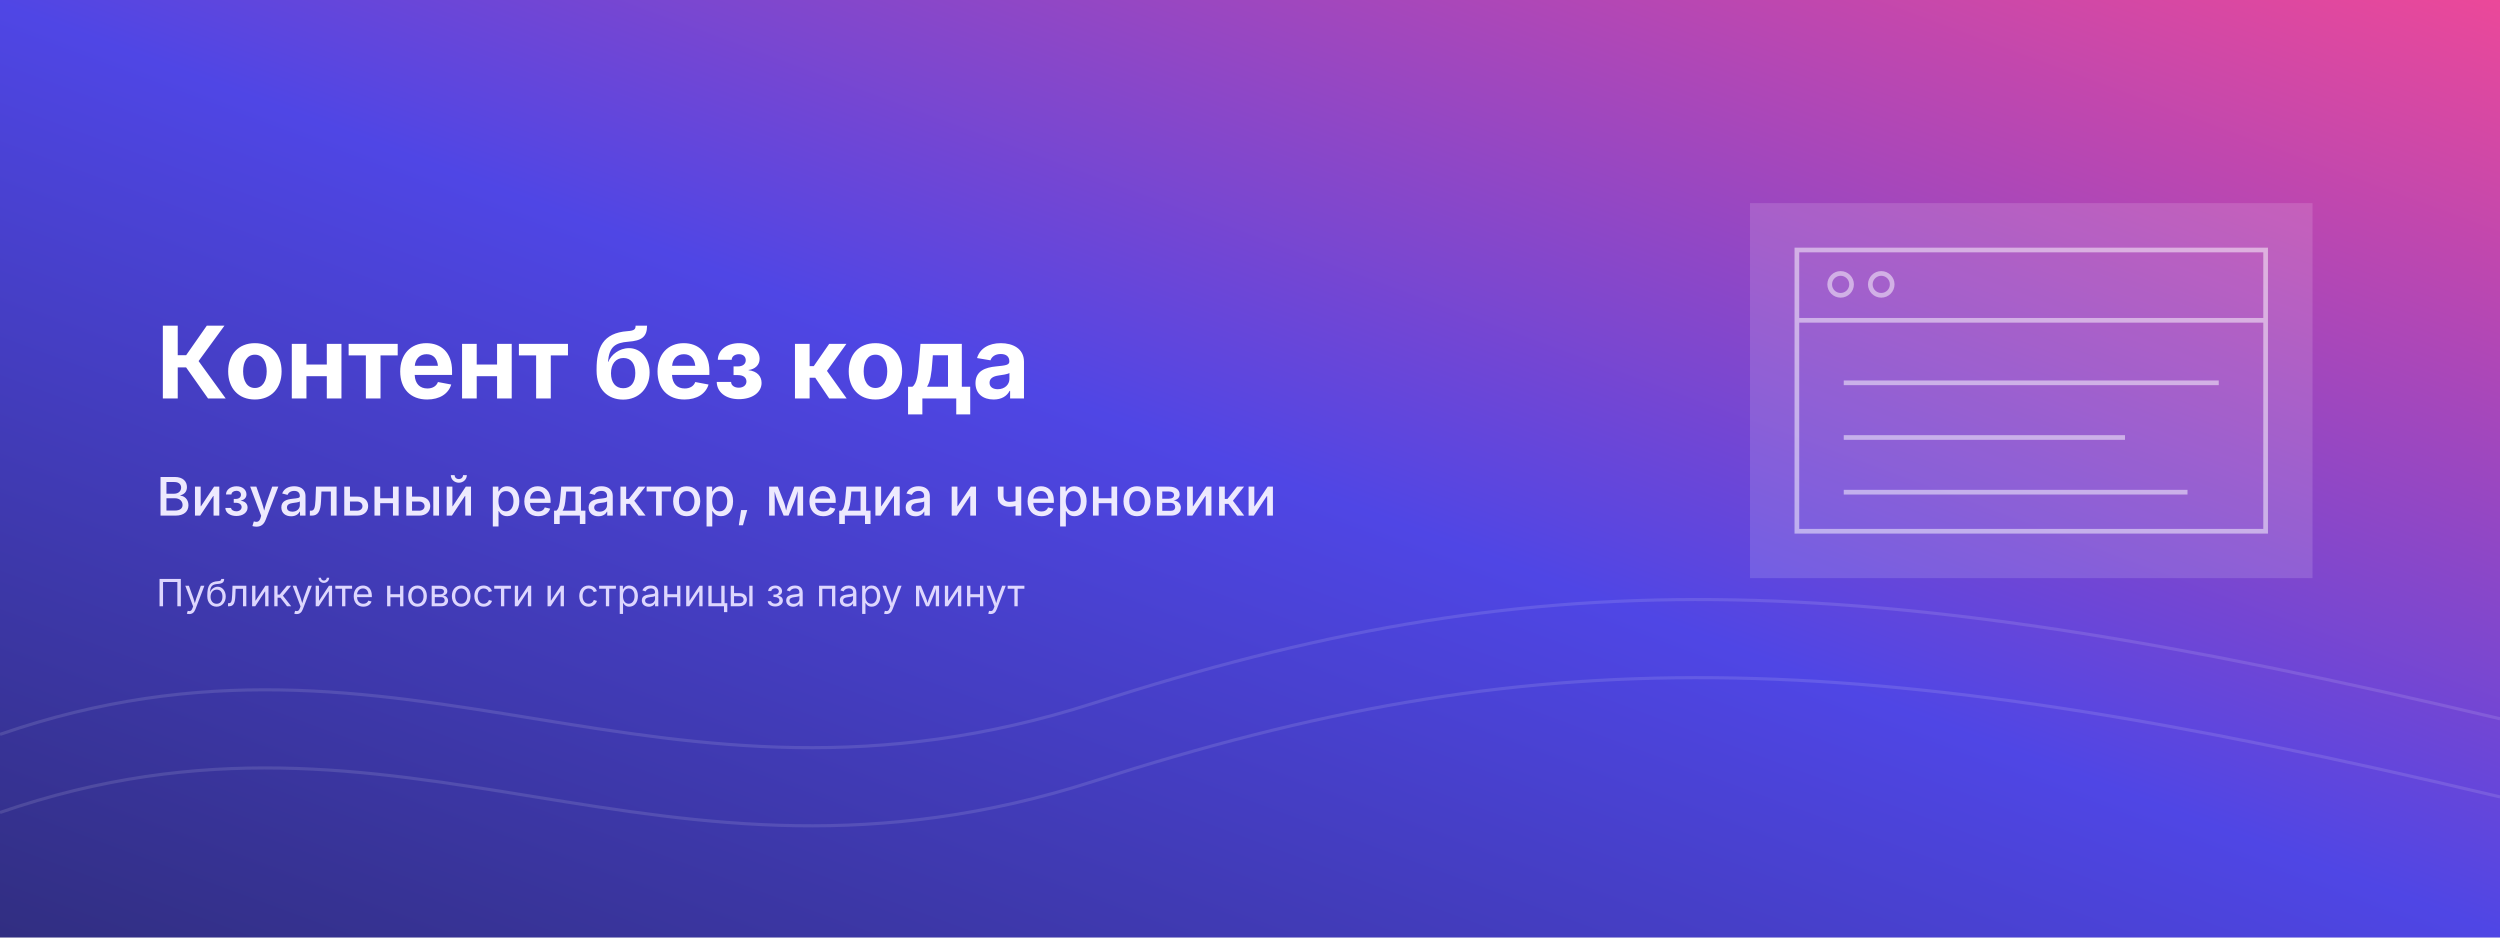
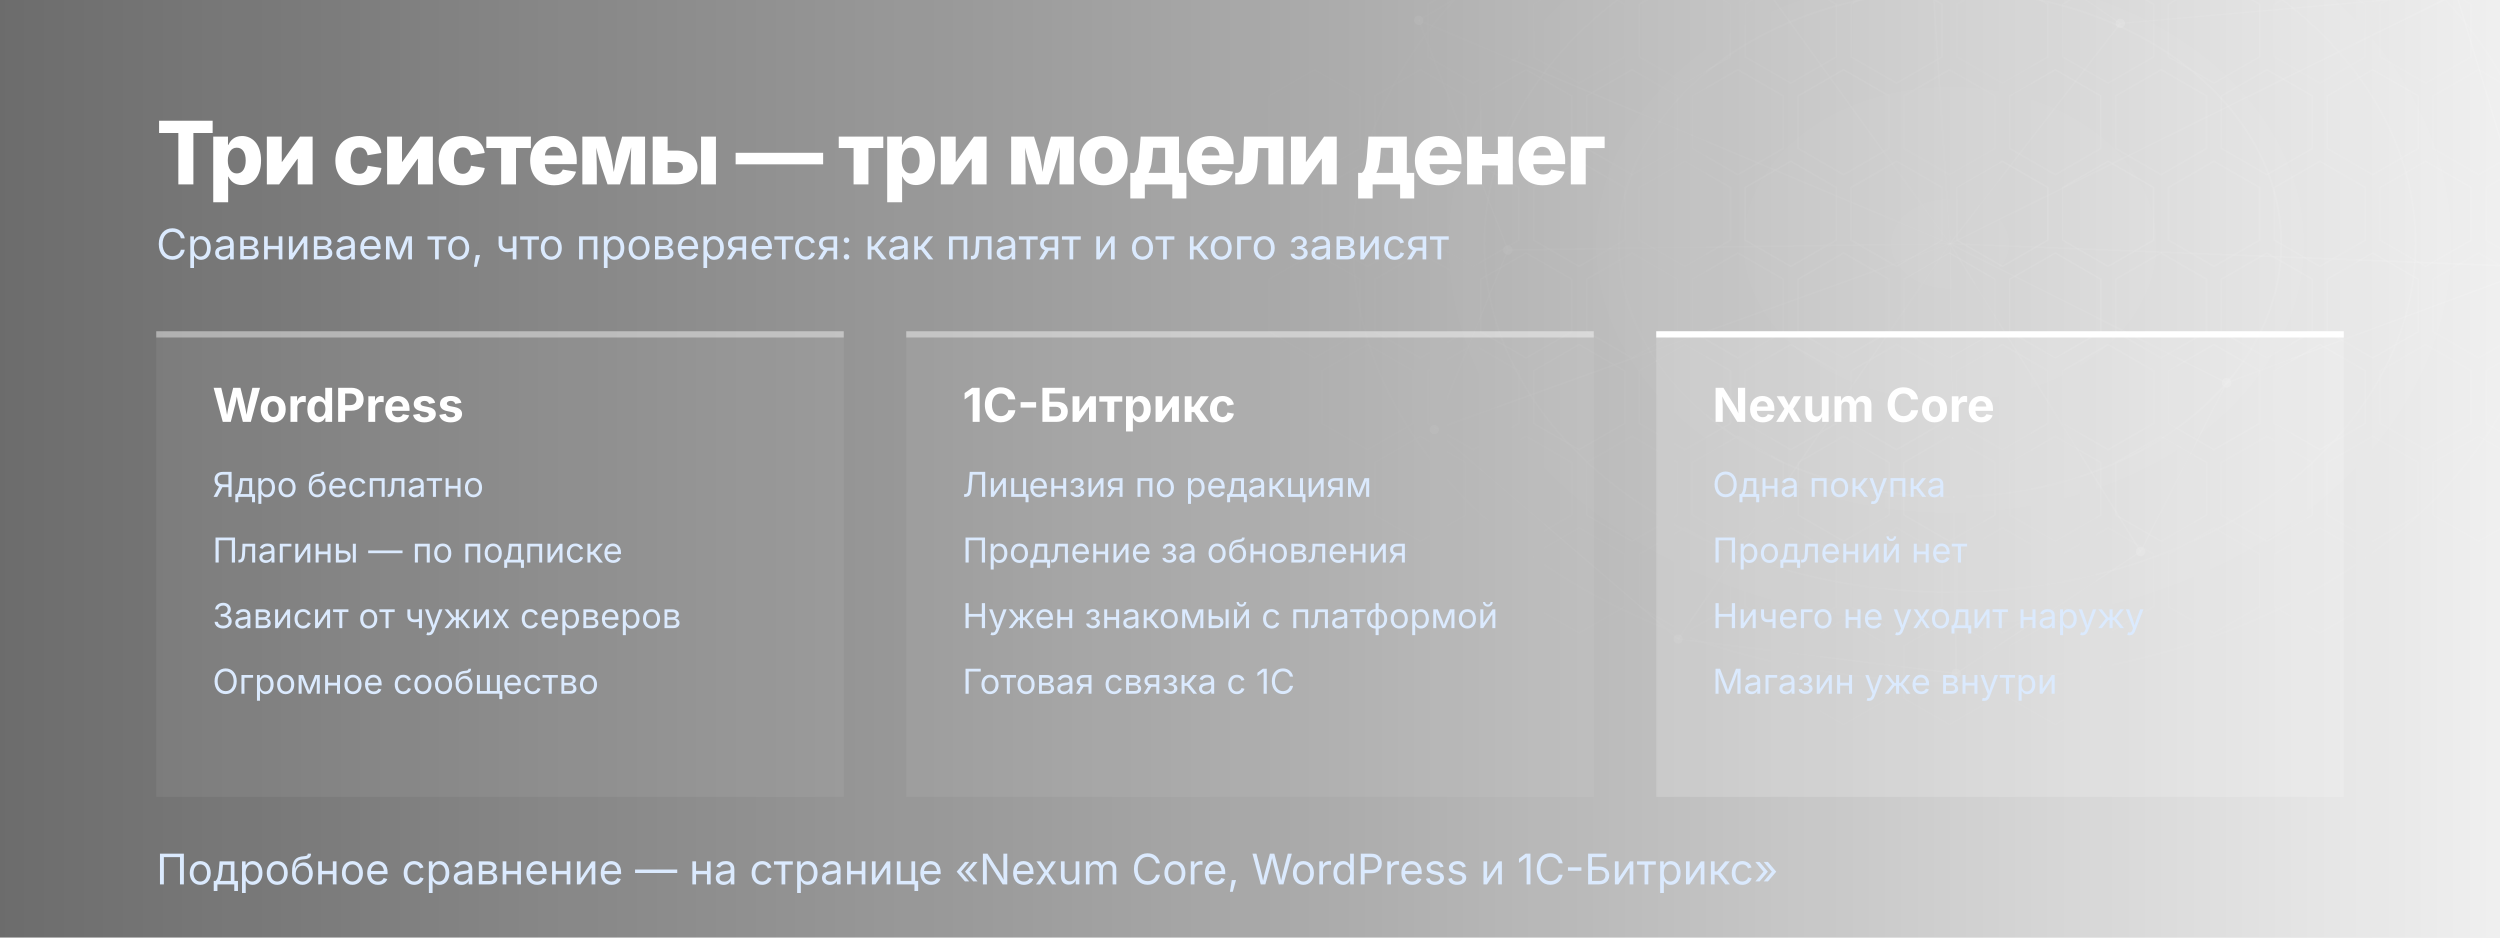
- <svg xmlns="http://www.w3.org/2000/svg" viewBox="0 0 1600 600" width="1600" height="600" role="img" aria-label="Контент без разработчика">
+ <svg xmlns="http://www.w3.org/2000/svg" width="1600" height="600" viewBox="0 0 1600 600" role="img" aria-label="Сравнение: у WordPress плагины и подписки, у Битрикса лицензия и продления, у Nexum Core одна покупка">
+   <style>
+     .t    { font-family:'Segoe UI',Inter,system-ui,-apple-system,Arial,sans-serif }
+     .eyebrow { font-size:19px; font-weight:700; letter-spacing:7px; fill:#dbeafe }
+     .h1   { font-size:72px; font-weight:800; fill:#ffffff; letter-spacing:-2px }
+     .h1s  { font-size:56px; font-weight:800; fill:#ffffff; letter-spacing:-1.4px }
+     .sub  { font-size:27px; fill:#dbeafe }
+     .pill { font-size:22px; font-weight:700; fill:#ffffff }
+     .item { font-size:24px; fill:#dbeafe }
+     .ok   { font-size:24px; font-weight:800; fill:#bbf7d0 }
+     .num  { font-size:26px; font-weight:800; fill:#0f172a }
+     .cap  { font-size:23px; font-weight:700; fill:#ffffff }
+     .cap2 { font-size:18px; fill:#dbeafe }
+     .name { font-size:30px; font-weight:700; fill:#ffffff }
+     .li   { font-size:22px; fill:#dbeafe }
+ </style>
  <defs>
-     <linearGradient id="g2" x1="0" y1="1" x2="1" y2="0">
-       <stop offset="0" stop-color="#312e81" />
-       <stop offset="0.5" stop-color="#4f46e5" />
-       <stop offset="1" stop-color="#ec4899" />
+     <radialGradient id="halo" cx="50%" cy="50%" r="50%">
+       <stop offset="0" stop-color="#ffffff" stop-opacity=".26" />
+       <stop offset="1" stop-color="#ffffff" stop-opacity="0" />
+     </radialGradient>
+     <linearGradient id="fA" x1="0" y1="0" x2="1" y2="1">
+       <stop offset="0" stop-color="#ffffff" />
+       <stop offset="1" stop-color="#ffffff" />
+     </linearGradient>
+     <linearGradient id="fB" x1="0" y1="0" x2="1" y2="1">
+       <stop offset="0" stop-color="#ffffff" />
+       <stop offset="1" stop-color="#000000" />
+     </linearGradient>
+     <linearGradient id="fC" x1="0" y1="0" x2="1" y2="1">
+       <stop offset="0" stop-color="#000000" />
+       <stop offset="1" stop-color="#ffffff" />
+     </linearGradient>
+     <linearGradient id="shade" x1="0" y1="0" x2="1" y2="0">
+       <stop offset="0" stop-color="#000000" stop-opacity=".55" />
+       <stop offset=".54" stop-color="#000000" stop-opacity=".28" />
+       <stop offset="1" stop-color="#000000" stop-opacity="0" />
    </linearGradient>
  </defs>
-   <rect width="1600" height="600" fill="url(#g2)" />
-   <g stroke="#ffffff" stroke-opacity="0.12" stroke-width="2" fill="none">
-     <path d="M0 470 C 260 380, 420 540, 700 450 S 1180 360, 1600 460" />
-     <path d="M0 520 C 260 430, 420 590, 700 500 S 1180 410, 1600 510" />
-   </g>
-   <g opacity="0.14" fill="#ffffff">
-     <rect x="1120" y="130" width="360" height="240" rx="0" />
-   </g>
-   <g opacity="0.5" fill="none" stroke="#ffffff" stroke-width="3">
-     <rect x="1150" y="160" width="300" height="180" />
-     <line x1="1150" y1="205" x2="1450" y2="205" />
-     <circle cx="1178" cy="182" r="7" />
-     <circle cx="1204" cy="182" r="7" />
-     <line x1="1180" y1="245" x2="1420" y2="245" />
-     <line x1="1180" y1="280" x2="1360" y2="280" />
-     <line x1="1180" y1="315" x2="1400" y2="315" />
-   </g>
-   <text x="100" y="255" font-family="Inter, Segoe UI, system-ui, sans-serif" font-size="64" font-weight="700" fill="#ffffff">Контент без кода</text>
-   <text x="100" y="330" font-family="Inter, Segoe UI, system-ui, sans-serif" font-size="34" font-weight="500" fill="#ede9fe">Визуальный редактор, медиа и черновики</text>
-   <text x="100" y="388" font-family="Inter, Segoe UI, system-ui, sans-serif" font-size="24" fill="#ddd6fe">Публикуйте новости и страницы за пару минут</text>
+   <ellipse cx="1248" cy="156" rx="366" ry="280" fill="url(#halo)" />
+   <polygon points="1005.9,-55.9 1005.9,-22.3 976.7,-5.5 947.6,-22.3 947.6,-55.9 976.7,-72.7" fill="none" stroke="#ffffff" stroke-width="1" opacity="0.062" />
+   <polygon points="1073.6,-55.9 1073.6,-22.3 1044.5,-5.5 1015.4,-22.3 1015.4,-55.9 1044.5,-72.7" fill="none" stroke="#ffffff" stroke-width="1" opacity="0.084" />
+   <polygon points="1141.3,-55.9 1141.3,-22.3 1112.2,-5.5 1083.1,-22.3 1083.1,-55.9 1112.2,-72.7" fill="none" stroke="#ffffff" stroke-width="1" opacity="0.102" />
+   <polygon points="1209.0,-55.9 1209.0,-22.3 1179.9,-5.5 1150.8,-22.3 1150.8,-55.9 1179.9,-72.7" fill="none" stroke="#ffffff" stroke-width="1" opacity="0.113" />
+   <polygon points="1276.8,-55.9 1276.8,-22.3 1247.6,-5.5 1218.5,-22.3 1218.5,-55.9 1247.6,-72.7" fill="none" stroke="#ffffff" stroke-width="1" opacity="0.117" />
+   <polygon points="1344.5,-55.9 1344.5,-22.3 1315.4,-5.5 1286.2,-22.3 1286.2,-55.9 1315.4,-72.7" fill="none" stroke="#ffffff" stroke-width="1" opacity="0.113" />
+   <polygon points="1412.2,-55.9 1412.2,-22.3 1383.1,-5.5 1354.0,-22.3 1354.0,-55.9 1383.1,-72.7" fill="none" stroke="#ffffff" stroke-width="1" opacity="0.102" />
+   <polygon points="1479.9,-55.9 1479.9,-22.3 1450.8,-5.5 1421.7,-22.3 1421.7,-55.9 1450.8,-72.7" fill="none" stroke="#ffffff" stroke-width="1" opacity="0.084" />
+   <polygon points="1547.7,-55.9 1547.7,-22.3 1518.5,-5.5 1489.4,-22.3 1489.4,-55.9 1518.5,-72.7" fill="none" stroke="#ffffff" stroke-width="1" opacity="0.063" />
+   <polygon points="972.0,2.7 972.0,36.4 942.9,53.2 913.8,36.4 913.8,2.7 942.9,-14.1" fill="none" stroke="#ffffff" stroke-width="1" opacity="0.079" />
+   <polygon points="1039.7,2.7 1039.7,36.4 1010.6,53.2 981.5,36.4 981.5,2.7 1010.6,-14.1" fill="none" stroke="#ffffff" stroke-width="1" opacity="0.107" />
+   <polygon points="1107.5,2.7 1107.5,36.4 1078.3,53.2 1049.2,36.4 1049.2,2.7 1078.3,-14.1" fill="none" stroke="#ffffff" stroke-width="1" opacity="0.132" />
+   <polygon points="1175.2,2.7 1175.2,36.4 1146.1,53.2 1116.9,36.4 1116.9,2.7 1146.1,-14.1" fill="none" stroke="#ffffff" stroke-width="1" opacity="0.151" />
+   <polygon points="1242.9,2.7 1242.9,36.4 1213.8,53.2 1184.7,36.4 1184.7,2.7 1213.8,-14.1" fill="none" stroke="#ffffff" stroke-width="1" opacity="0.162" />
+   <polygon points="1310.6,2.7 1310.6,36.4 1281.5,53.2 1252.4,36.4 1252.4,2.7 1281.5,-14.1" fill="none" stroke="#ffffff" stroke-width="1" opacity="0.162" />
+   <polygon points="1378.3,2.7 1378.3,36.4 1349.2,53.2 1320.1,36.4 1320.1,2.7 1349.2,-14.1" fill="none" stroke="#ffffff" stroke-width="1" opacity="0.151" />
+   <polygon points="1446.1,2.7 1446.1,36.4 1416.9,53.2 1387.8,36.4 1387.8,2.7 1416.9,-14.1" fill="none" stroke="#ffffff" stroke-width="1" opacity="0.132" />
+   <polygon points="1513.8,2.7 1513.8,36.4 1484.7,53.2 1455.6,36.4 1455.6,2.7 1484.7,-14.1" fill="none" stroke="#ffffff" stroke-width="1" opacity="0.107" />
+   <polygon points="1581.5,2.7 1581.5,36.4 1552.4,53.2 1523.3,36.4 1523.3,2.7 1552.4,-14.1" fill="none" stroke="#ffffff" stroke-width="1" opacity="0.080" />
+   <polygon points="870.4,61.4 870.4,95.0 841.3,111.8 812.2,95.0 812.2,61.4 841.3,44.6" fill="none" stroke="#ffffff" stroke-width="1" opacity="0.051" />
+   <polygon points="938.1,61.4 938.1,95.0 909.0,111.8 879.9,95.0 879.9,61.4 909.0,44.6" fill="none" stroke="#ffffff" stroke-width="1" opacity="0.084" />
+   <polygon points="1005.9,61.4 1005.9,95.0 976.7,111.8 947.6,95.0 947.6,61.4 976.7,44.6" fill="none" stroke="#ffffff" stroke-width="1" opacity="0.117" />
+   <polygon points="1073.6,61.4 1073.6,95.0 1044.5,111.8 1015.4,95.0 1015.4,61.4 1044.5,44.6" fill="none" stroke="#ffffff" stroke-width="1" opacity="0.148" />
+   <polygon points="1141.3,61.4 1141.3,95.0 1112.2,111.8 1083.1,95.0 1083.1,61.4 1112.2,44.6" fill="none" stroke="#ffffff" stroke-width="1" opacity="0.177" />
+   <polygon points="1209.0,61.4 1209.0,95.0 1179.9,111.8 1150.8,95.0 1150.8,61.4 1179.9,44.6" fill="none" stroke="#ffffff" stroke-width="1" opacity="0.200" />
+   <polygon points="1276.8,61.4 1276.8,95.0 1247.6,111.8 1218.5,95.0 1218.5,61.4 1247.6,44.6" fill="none" stroke="#ffffff" stroke-width="1" opacity="0.209" />
+   <polygon points="1344.5,61.4 1344.5,95.0 1315.4,111.8 1286.2,95.0 1286.2,61.4 1315.4,44.6" fill="none" stroke="#ffffff" stroke-width="1" opacity="0.200" />
+   <polygon points="1412.2,61.4 1412.2,95.0 1383.1,111.8 1354.0,95.0 1354.0,61.4 1383.1,44.6" fill="none" stroke="#ffffff" stroke-width="1" opacity="0.177" />
+   <polygon points="1479.9,61.4 1479.9,95.0 1450.8,111.8 1421.7,95.0 1421.7,61.4 1450.8,44.6" fill="none" stroke="#ffffff" stroke-width="1" opacity="0.149" />
+   <polygon points="1547.7,61.4 1547.7,95.0 1518.5,111.8 1489.4,95.0 1489.4,61.4 1518.5,44.6" fill="none" stroke="#ffffff" stroke-width="1" opacity="0.117" />
+   <polygon points="1615.4,61.4 1615.4,95.0 1586.3,111.8 1557.1,95.0 1557.1,61.4 1586.3,44.6" fill="none" stroke="#ffffff" stroke-width="1" opacity="0.085" />
+   <polygon points="904.3,120.0 904.3,153.7 875.2,170.5 846.0,153.7 846.0,120.0 875.2,103.2" fill="none" stroke="#ffffff" stroke-width="1" opacity="0.076" />
+   <polygon points="972.0,120.0 972.0,153.7 942.9,170.5 913.8,153.7 913.8,120.0 942.9,103.2" fill="none" stroke="#ffffff" stroke-width="1" opacity="0.111" />
+   <polygon points="1039.7,120.0 1039.7,153.7 1010.6,170.5 981.5,153.7 981.5,120.0 1010.6,103.2" fill="none" stroke="#ffffff" stroke-width="1" opacity="0.146" />
+   <polygon points="1107.5,120.0 1107.5,153.7 1078.3,170.5 1049.2,153.7 1049.2,120.0 1078.3,103.2" fill="none" stroke="#ffffff" stroke-width="1" opacity="0.181" />
+   <polygon points="1175.2,120.0 1175.2,153.7 1146.1,170.5 1116.9,153.7 1116.9,120.0 1146.1,103.2" fill="none" stroke="#ffffff" stroke-width="1" opacity="0.215" />
+   <polygon points="1242.9,120.0 1242.9,153.7 1213.8,170.5 1184.7,153.7 1184.7,120.0 1213.8,103.2" fill="none" stroke="#ffffff" stroke-width="1" opacity="0.247" />
+   <polygon points="1310.6,120.0 1310.6,153.7 1281.5,170.5 1252.4,153.7 1252.4,120.0 1281.5,103.2" fill="none" stroke="#ffffff" stroke-width="1" opacity="0.247" />
+   <polygon points="1378.3,120.0 1378.3,153.7 1349.2,170.5 1320.1,153.7 1320.1,120.0 1349.2,103.2" fill="none" stroke="#ffffff" stroke-width="1" opacity="0.215" />
+   <polygon points="1446.1,120.0 1446.1,153.7 1416.9,170.5 1387.8,153.7 1387.8,120.0 1416.9,103.2" fill="none" stroke="#ffffff" stroke-width="1" opacity="0.181" />
+   <polygon points="1513.8,120.0 1513.8,153.7 1484.7,170.5 1455.6,153.7 1455.6,120.0 1484.7,103.2" fill="none" stroke="#ffffff" stroke-width="1" opacity="0.147" />
+   <polygon points="1581.5,120.0 1581.5,153.7 1552.4,170.5 1523.3,153.7 1523.3,120.0 1552.4,103.2" fill="none" stroke="#ffffff" stroke-width="1" opacity="0.112" />
+   <polygon points="1649.2,120.0 1649.2,153.7 1620.1,170.5 1591.0,153.7 1591.0,120.0 1620.1,103.2" fill="none" stroke="#ffffff" stroke-width="1" opacity="0.077" />
+   <polygon points="870.4,178.7 870.4,212.3 841.3,229.1 812.2,212.3 812.2,178.7 841.3,161.9" fill="none" stroke="#ffffff" stroke-width="1" opacity="0.057" />
+   <polygon points="938.1,178.7 938.1,212.3 909.0,229.1 879.9,212.3 879.9,178.7 909.0,161.9" fill="none" stroke="#ffffff" stroke-width="1" opacity="0.092" />
+   <polygon points="1005.9,178.7 1005.9,212.3 976.7,229.1 947.6,212.3 947.6,178.7 976.7,161.9" fill="none" stroke="#ffffff" stroke-width="1" opacity="0.126" />
+   <polygon points="1073.6,178.7 1073.6,212.3 1044.5,229.1 1015.4,212.3 1015.4,178.7 1044.5,161.9" fill="none" stroke="#ffffff" stroke-width="1" opacity="0.160" />
+   <polygon points="1141.3,178.7 1141.3,212.3 1112.2,229.1 1083.1,212.3 1083.1,178.7 1112.2,161.9" fill="none" stroke="#ffffff" stroke-width="1" opacity="0.193" />
+   <polygon points="1209.0,178.7 1209.0,212.3 1179.9,229.1 1150.8,212.3 1150.8,178.7 1179.9,161.9" fill="none" stroke="#ffffff" stroke-width="1" opacity="0.223" />
+   <polygon points="1276.8,178.7 1276.8,212.3 1247.6,229.1 1218.5,212.3 1218.5,178.7 1247.6,161.9" fill="none" stroke="#ffffff" stroke-width="1" opacity="0.239" />
+   <polygon points="1344.5,178.7 1344.5,212.3 1315.4,229.1 1286.2,212.3 1286.2,178.7 1315.4,161.9" fill="none" stroke="#ffffff" stroke-width="1" opacity="0.223" />
+   <polygon points="1412.2,178.7 1412.2,212.3 1383.1,229.1 1354.0,212.3 1354.0,178.7 1383.1,161.9" fill="none" stroke="#ffffff" stroke-width="1" opacity="0.194" />
+   <polygon points="1479.9,178.7 1479.9,212.3 1450.8,229.1 1421.7,212.3 1421.7,178.7 1450.8,161.9" fill="none" stroke="#ffffff" stroke-width="1" opacity="0.161" />
+   <polygon points="1547.7,178.7 1547.7,212.3 1518.5,229.1 1489.4,212.3 1489.4,178.7 1518.5,161.9" fill="none" stroke="#ffffff" stroke-width="1" opacity="0.127" />
+   <polygon points="1615.4,178.7 1615.4,212.3 1586.3,229.1 1557.1,212.3 1557.1,178.7 1586.3,161.9" fill="none" stroke="#ffffff" stroke-width="1" opacity="0.092" />
+   <polygon points="904.3,237.3 904.3,271.0 875.2,287.8 846.0,271.0 846.0,237.3 875.2,220.5" fill="none" stroke="#ffffff" stroke-width="1" opacity="0.062" />
+   <polygon points="972.0,237.3 972.0,271.0 942.9,287.8 913.8,271.0 913.8,237.3 942.9,220.5" fill="none" stroke="#ffffff" stroke-width="1" opacity="0.094" />
+   <polygon points="1039.7,237.3 1039.7,271.0 1010.6,287.8 981.5,271.0 981.5,237.3 1010.6,220.5" fill="none" stroke="#ffffff" stroke-width="1" opacity="0.125" />
+   <polygon points="1107.5,237.3 1107.5,271.0 1078.3,287.8 1049.2,271.0 1049.2,237.3 1078.3,220.5" fill="none" stroke="#ffffff" stroke-width="1" opacity="0.153" />
+   <polygon points="1175.2,237.3 1175.2,271.0 1146.1,287.8 1116.9,271.0 1116.9,237.3 1146.1,220.5" fill="none" stroke="#ffffff" stroke-width="1" opacity="0.177" />
+   <polygon points="1242.9,237.3 1242.9,271.0 1213.8,287.8 1184.7,271.0 1184.7,237.3 1213.8,220.5" fill="none" stroke="#ffffff" stroke-width="1" opacity="0.191" />
+   <polygon points="1310.6,237.3 1310.6,271.0 1281.5,287.8 1252.4,271.0 1252.4,237.3 1281.5,220.5" fill="none" stroke="#ffffff" stroke-width="1" opacity="0.191" />
+   <polygon points="1378.3,237.3 1378.3,271.0 1349.2,287.8 1320.1,271.0 1320.1,237.3 1349.2,220.5" fill="none" stroke="#ffffff" stroke-width="1" opacity="0.177" />
+   <polygon points="1446.1,237.3 1446.1,271.0 1416.9,287.8 1387.8,271.0 1387.8,237.3 1416.9,220.5" fill="none" stroke="#ffffff" stroke-width="1" opacity="0.153" />
+   <polygon points="1513.8,237.3 1513.8,271.0 1484.7,287.8 1455.6,271.0 1455.6,237.3 1484.7,220.5" fill="none" stroke="#ffffff" stroke-width="1" opacity="0.125" />
+   <polygon points="1581.5,237.3 1581.5,271.0 1552.4,287.8 1523.3,271.0 1523.3,237.3 1552.4,220.5" fill="none" stroke="#ffffff" stroke-width="1" opacity="0.095" />
+   <polygon points="1649.2,237.3 1649.2,271.0 1620.1,287.8 1591.0,271.0 1591.0,237.3 1620.1,220.5" fill="none" stroke="#ffffff" stroke-width="1" opacity="0.063" />
+   <polygon points="938.1,296.0 938.1,329.6 909.0,346.4 879.9,329.6 879.9,296.0 909.0,279.2" fill="none" stroke="#ffffff" stroke-width="1" opacity="0.056" />
+   <polygon points="1005.9,296.0 1005.9,329.6 976.7,346.4 947.6,329.6 947.6,296.0 976.7,279.2" fill="none" stroke="#ffffff" stroke-width="1" opacity="0.083" />
+   <polygon points="1073.6,296.0 1073.6,329.6 1044.5,346.4 1015.4,329.6 1015.4,296.0 1044.5,279.2" fill="none" stroke="#ffffff" stroke-width="1" opacity="0.108" />
+   <polygon points="1141.3,296.0 1141.3,329.6 1112.2,346.4 1083.1,329.6 1083.1,296.0 1112.2,279.2" fill="none" stroke="#ffffff" stroke-width="1" opacity="0.128" />
+   <polygon points="1209.0,296.0 1209.0,329.6 1179.9,346.4 1150.8,329.6 1150.8,296.0 1179.9,279.2" fill="none" stroke="#ffffff" stroke-width="1" opacity="0.142" />
+   <polygon points="1276.8,296.0 1276.8,329.6 1247.6,346.4 1218.5,329.6 1218.5,296.0 1247.6,279.2" fill="none" stroke="#ffffff" stroke-width="1" opacity="0.147" />
+   <polygon points="1344.5,296.0 1344.5,329.6 1315.4,346.4 1286.2,329.6 1286.2,296.0 1315.4,279.2" fill="none" stroke="#ffffff" stroke-width="1" opacity="0.142" />
+   <polygon points="1412.2,296.0 1412.2,329.6 1383.1,346.4 1354.0,329.6 1354.0,296.0 1383.1,279.2" fill="none" stroke="#ffffff" stroke-width="1" opacity="0.129" />
+   <polygon points="1479.9,296.0 1479.9,329.6 1450.8,346.4 1421.7,329.6 1421.7,296.0 1450.8,279.2" fill="none" stroke="#ffffff" stroke-width="1" opacity="0.108" />
+   <polygon points="1547.7,296.0 1547.7,329.6 1518.5,346.4 1489.4,329.6 1489.4,296.0 1518.5,279.2" fill="none" stroke="#ffffff" stroke-width="1" opacity="0.084" />
+   <polygon points="1615.4,296.0 1615.4,329.6 1586.3,346.4 1557.1,329.6 1557.1,296.0 1586.3,279.2" fill="none" stroke="#ffffff" stroke-width="1" opacity="0.056" />
+   <polygon points="1039.7,354.6 1039.7,388.3 1010.6,405.1 981.5,388.3 981.5,354.6 1010.6,337.8" fill="none" stroke="#ffffff" stroke-width="1" opacity="0.061" />
+   <polygon points="1107.5,354.6 1107.5,388.3 1078.3,405.1 1049.2,388.3 1049.2,354.6 1078.3,337.8" fill="none" stroke="#ffffff" stroke-width="1" opacity="0.080" />
+   <polygon points="1175.2,354.6 1175.2,388.3 1146.1,405.1 1116.9,388.3 1116.9,354.6 1146.1,337.8" fill="none" stroke="#ffffff" stroke-width="1" opacity="0.093" />
+   <polygon points="1242.9,354.6 1242.9,388.3 1213.8,405.1 1184.7,388.3 1184.7,354.6 1213.8,337.8" fill="none" stroke="#ffffff" stroke-width="1" opacity="0.100" />
+   <polygon points="1310.6,354.6 1310.6,388.3 1281.5,405.1 1252.4,388.3 1252.4,354.6 1281.5,337.8" fill="none" stroke="#ffffff" stroke-width="1" opacity="0.100" />
+   <polygon points="1378.3,354.6 1378.3,388.3 1349.2,405.1 1320.1,388.3 1320.1,354.6 1349.2,337.8" fill="none" stroke="#ffffff" stroke-width="1" opacity="0.093" />
+   <polygon points="1446.1,354.6 1446.1,388.3 1416.9,405.1 1387.8,388.3 1387.8,354.6 1416.9,337.8" fill="none" stroke="#ffffff" stroke-width="1" opacity="0.080" />
+   <polygon points="1513.8,354.6 1513.8,388.3 1484.7,405.1 1455.6,388.3 1455.6,354.6 1484.7,337.8" fill="none" stroke="#ffffff" stroke-width="1" opacity="0.061" />
+   <polygon points="1209.0,413.3 1209.0,446.9 1179.9,463.7 1150.8,446.9 1150.8,413.3 1179.9,396.5" fill="none" stroke="#ffffff" stroke-width="1" opacity="0.052" />
+   <polygon points="1276.8,413.3 1276.8,446.9 1247.6,463.7 1218.5,446.9 1218.5,413.3 1247.6,396.5" fill="none" stroke="#ffffff" stroke-width="1" opacity="0.055" />
+   <polygon points="1344.5,413.3 1344.5,446.9 1315.4,463.7 1286.2,446.9 1286.2,413.3 1315.4,396.5" fill="none" stroke="#ffffff" stroke-width="1" opacity="0.052" />
+   <ellipse cx="1248" cy="156" rx="212" ry="162" fill="none" stroke="#ffffff" stroke-width="1.2" opacity="0.16" />
+   <ellipse cx="1248" cy="156" rx="298" ry="223" fill="none" stroke="#ffffff" stroke-width="1.2" opacity="0.11" />
+   <ellipse cx="1248" cy="156" rx="382" ry="280" fill="none" stroke="#ffffff" stroke-width="1.2" opacity="0.07" />
+   <line x1="1248" y1="156" x2="1625" y2="171" stroke="#ffffff" stroke-width="1" opacity=".16" />
+   <circle cx="1625" cy="171" r="3" fill="#ffffff" opacity=".34" />
+   <line x1="1248" y1="156" x2="1425" y2="245" stroke="#ffffff" stroke-width="1" opacity=".16" />
+   <circle cx="1425" cy="245" r="3" fill="#ffffff" opacity=".34" />
+   <line x1="1248" y1="156" x2="1370" y2="353" stroke="#ffffff" stroke-width="1" opacity=".16" />
+   <circle cx="1370" cy="353" r="3" fill="#ffffff" opacity=".34" />
+   <line x1="1248" y1="156" x2="1252" y2="431" stroke="#ffffff" stroke-width="1" opacity=".16" />
+   <circle cx="1252" cy="431" r="3" fill="#ffffff" opacity=".34" />
+   <line x1="1248" y1="156" x2="1074" y2="409" stroke="#ffffff" stroke-width="1" opacity=".16" />
+   <circle cx="1074" cy="409" r="3" fill="#ffffff" opacity=".34" />
+   <line x1="1248" y1="156" x2="918" y2="275" stroke="#ffffff" stroke-width="1" opacity=".16" />
+   <circle cx="918" cy="275" r="3" fill="#ffffff" opacity=".34" />
+   <line x1="1248" y1="156" x2="965" y2="160" stroke="#ffffff" stroke-width="1" opacity=".16" />
+   <circle cx="965" cy="160" r="3" fill="#ffffff" opacity=".34" />
+   <line x1="1248" y1="156" x2="908" y2="13" stroke="#ffffff" stroke-width="1" opacity=".16" />
+   <circle cx="908" cy="13" r="3" fill="#ffffff" opacity=".34" />
+   <line x1="1248" y1="156" x2="1074" y2="-85" stroke="#ffffff" stroke-width="1" opacity=".16" />
+   <circle cx="1074" cy="-85" r="3" fill="#ffffff" opacity=".34" />
+   <line x1="1248" y1="156" x2="1233" y2="-70" stroke="#ffffff" stroke-width="1" opacity=".16" />
+   <circle cx="1233" cy="-70" r="3" fill="#ffffff" opacity=".34" />
+   <line x1="1248" y1="156" x2="1357" y2="15" stroke="#ffffff" stroke-width="1" opacity=".16" />
+   <circle cx="1357" cy="15" r="3" fill="#ffffff" opacity=".34" />
+   <line x1="1248" y1="156" x2="1572" y2="-4" stroke="#ffffff" stroke-width="1" opacity=".16" />
+   <circle cx="1572" cy="-4" r="3" fill="#ffffff" opacity=".34" />
+   <line x1="1625" y1="171" x2="1425" y2="245" stroke="#ffffff" stroke-width=".9" opacity=".13" />
+   <line x1="1425" y1="245" x2="1370" y2="353" stroke="#ffffff" stroke-width=".9" opacity=".13" />
+   <line x1="1370" y1="353" x2="1252" y2="431" stroke="#ffffff" stroke-width=".9" opacity=".13" />
+   <line x1="1252" y1="431" x2="1074" y2="409" stroke="#ffffff" stroke-width=".9" opacity=".13" />
+   <line x1="1074" y1="409" x2="918" y2="275" stroke="#ffffff" stroke-width=".9" opacity=".13" />
+   <line x1="918" y1="275" x2="965" y2="160" stroke="#ffffff" stroke-width=".9" opacity=".13" />
+   <line x1="965" y1="160" x2="908" y2="13" stroke="#ffffff" stroke-width=".9" opacity=".13" />
+   <line x1="908" y1="13" x2="1074" y2="-85" stroke="#ffffff" stroke-width=".9" opacity=".13" />
+   <line x1="1074" y1="-85" x2="1233" y2="-70" stroke="#ffffff" stroke-width=".9" opacity=".13" />
+   <line x1="1233" y1="-70" x2="1357" y2="15" stroke="#ffffff" stroke-width=".9" opacity=".13" />
+   <line x1="1357" y1="15" x2="1572" y2="-4" stroke="#ffffff" stroke-width=".9" opacity=".13" />
+   <line x1="1572" y1="-4" x2="1625" y2="171" stroke="#ffffff" stroke-width=".9" opacity=".13" />
+   <rect width="1600" height="600" fill="url(#shade)" />
+   <text class="t h1s" x="100" y="118">Три системы — три модели денег</text>
+   <text class="t sub" x="100" y="166">Сравниваем то, что проверяется: как платят и от кого зависят</text>
+   <rect x="100" y="212" width="440" height="298" fill="#ffffff" fill-opacity=".06" />
+   <rect x="100" y="212" width="440" height="4" fill="#ffffff" fill-opacity=".4" />
+   <text class="t name" x="136" y="270" fill="#ffffff">WordPress</text>
+   <text class="t li" x="136" y="318" fill="#dbeafe">Ядро бесплатно</text>
+   <text class="t li" x="136" y="360" fill="#dbeafe">Плагины — по подписке</text>
+   <text class="t li" x="136" y="402" fill="#dbeafe">Зависит от чужих серверов</text>
+   <text class="t li" x="136" y="444" fill="#dbeafe">Огромное сообщество</text>
+   <rect x="580" y="212" width="440" height="298" fill="#ffffff" fill-opacity=".06" />
+   <rect x="580" y="212" width="440" height="4" fill="#ffffff" fill-opacity=".4" />
+   <text class="t name" x="616" y="270" fill="#ffffff">1С-Битрикс</text>
+   <text class="t li" x="616" y="318" fill="#dbeafe">Лицензия по редакциям</text>
+   <text class="t li" x="616" y="360" fill="#dbeafe">Продление за обновления</text>
+   <text class="t li" x="616" y="402" fill="#dbeafe">Нужен знакомый с платформой</text>
+   <text class="t li" x="616" y="444" fill="#dbeafe">Готовая связка с 1С</text>
+   <rect x="1060" y="212" width="440" height="298" fill="#ffffff" fill-opacity=".17" />
+   <rect x="1060" y="212" width="440" height="4" fill="#ffffff" fill-opacity="1" />
+   <text class="t name" x="1096" y="270" fill="#ffffff">Nexum Core</text>
+   <text class="t li" x="1096" y="318" fill="#ffffff">Одна покупка</text>
+   <text class="t li" x="1096" y="360" fill="#ffffff">Продлений нет</text>
+   <text class="t li" x="1096" y="402" fill="#ffffff">Ничего не уходит наружу</text>
+   <text class="t li" x="1096" y="444" fill="#ffffff">Магазин уже внутри</text>
+   <text class="t sub" x="100" y="566" font-size="22">Подробное сравнение — на странице «Nexum Core, WordPress и 1С-Битрикс»</text>
</svg>
